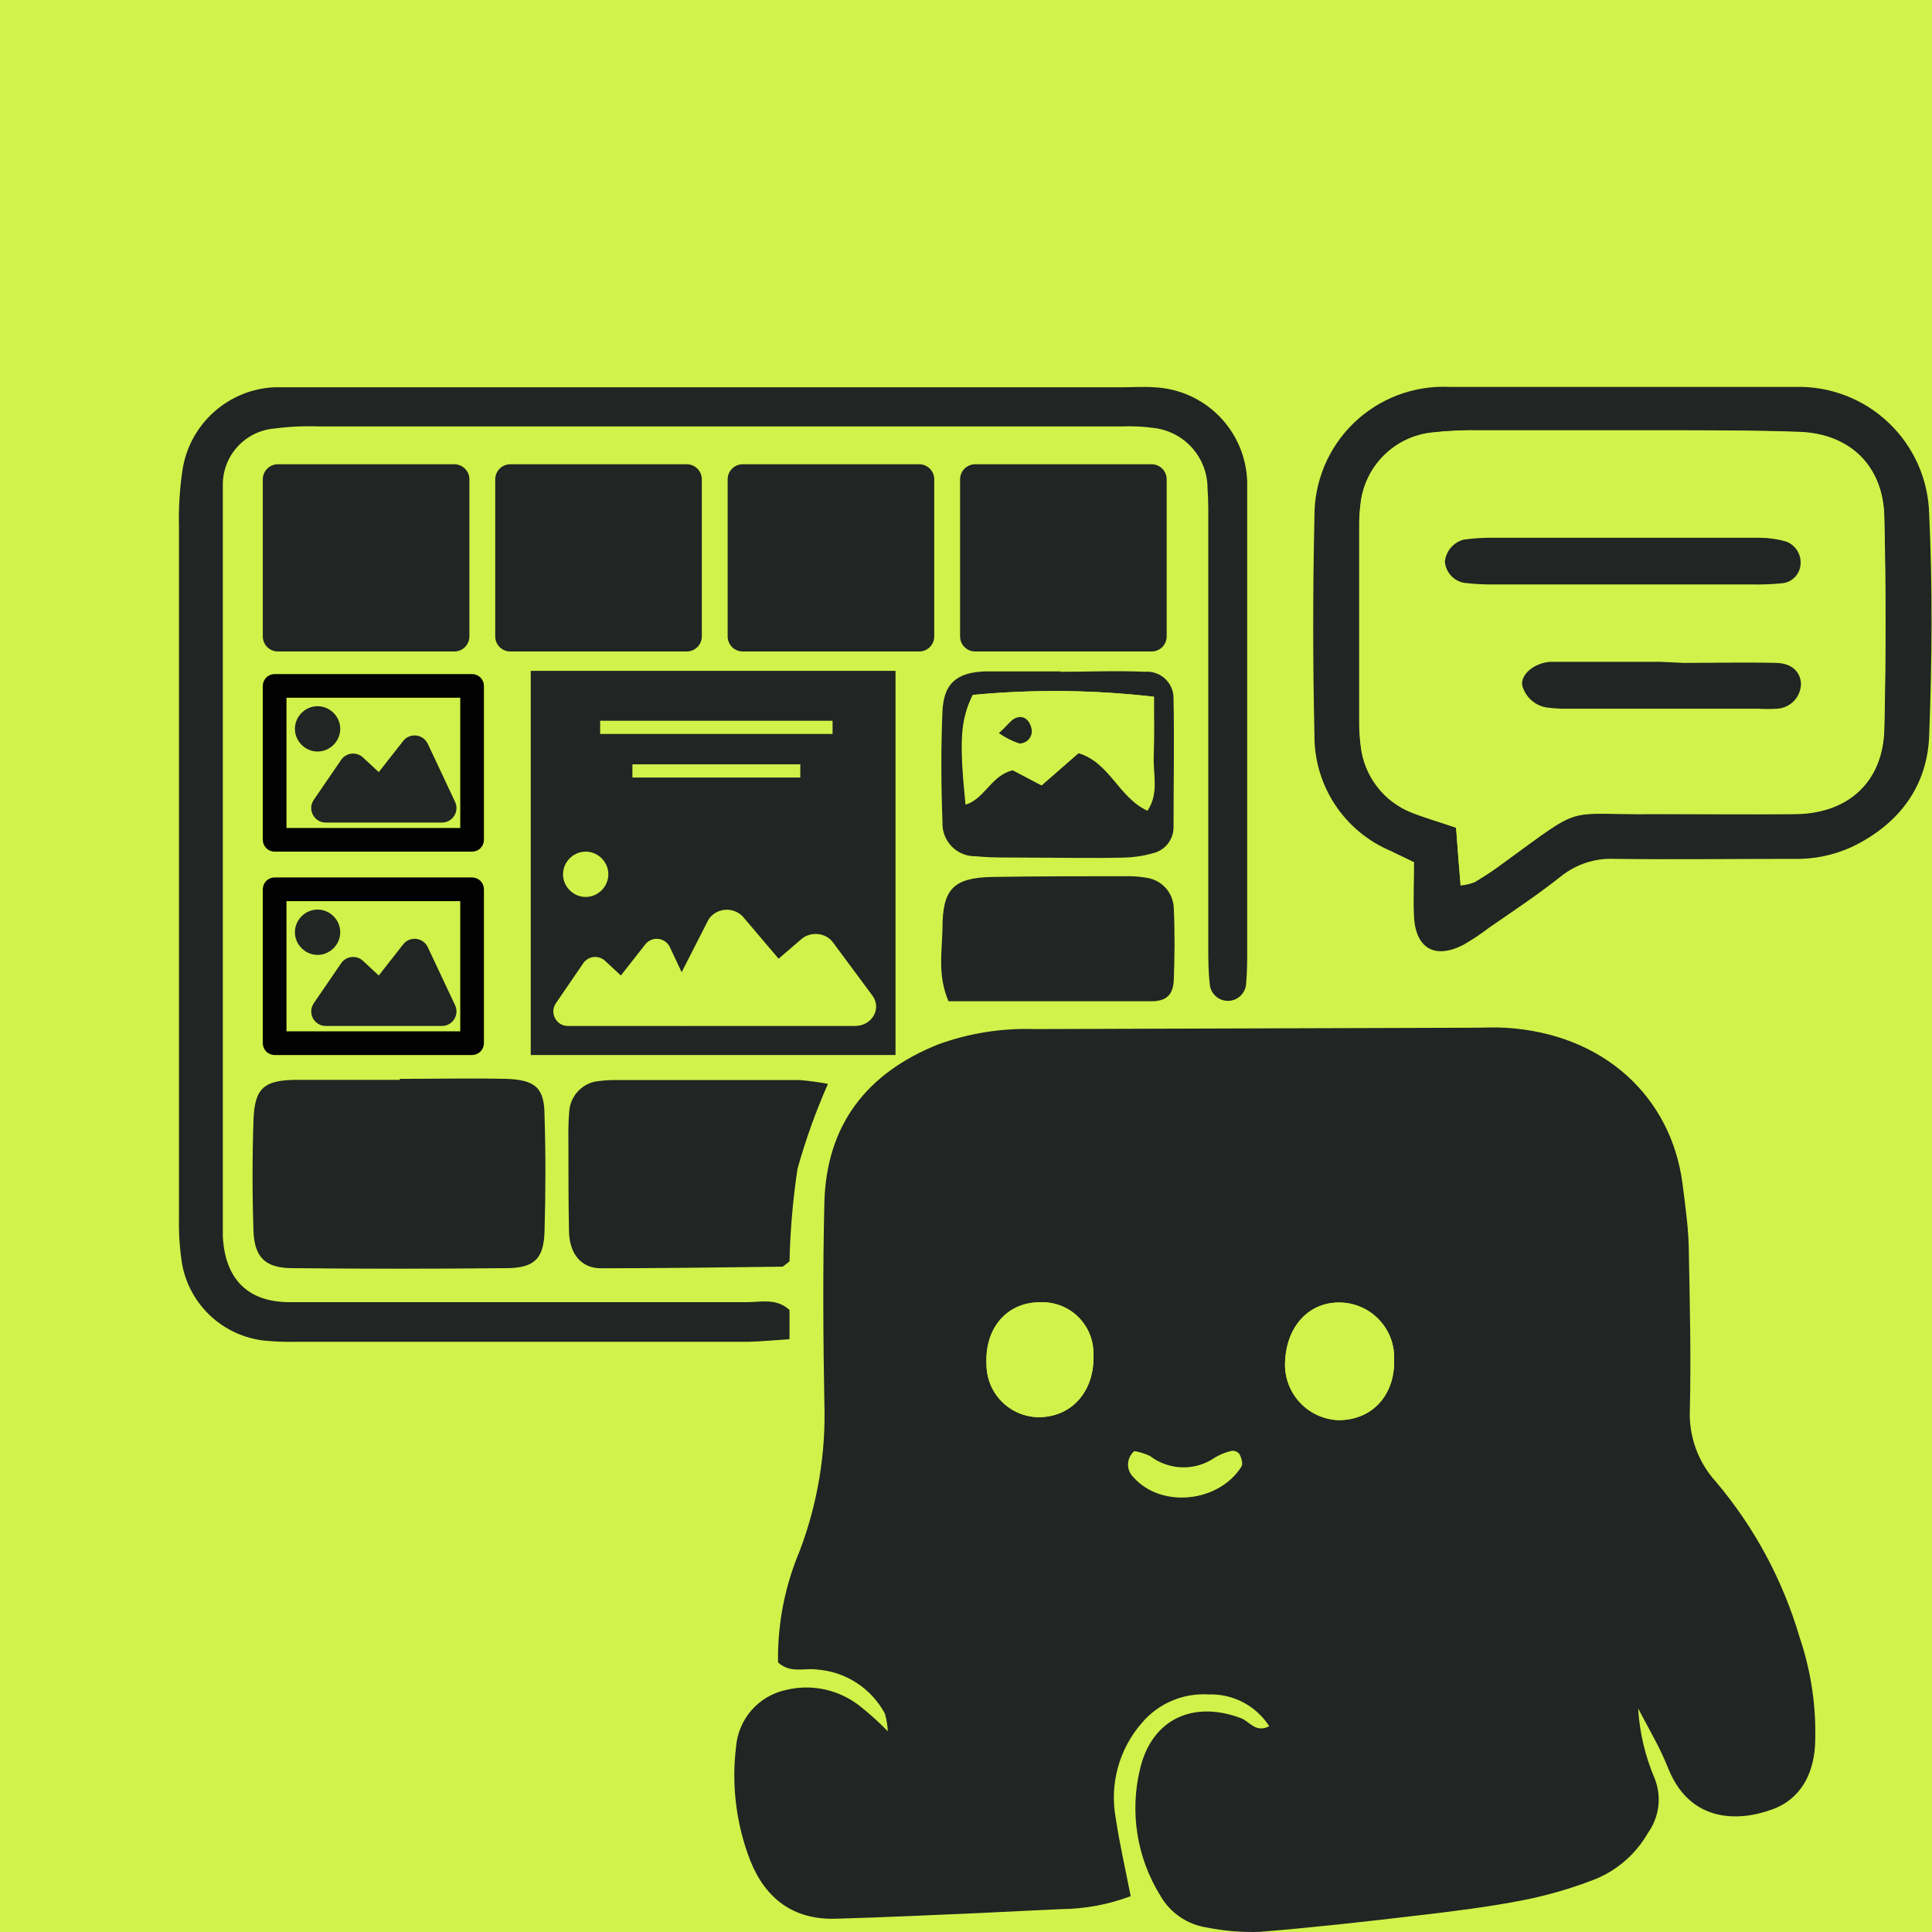
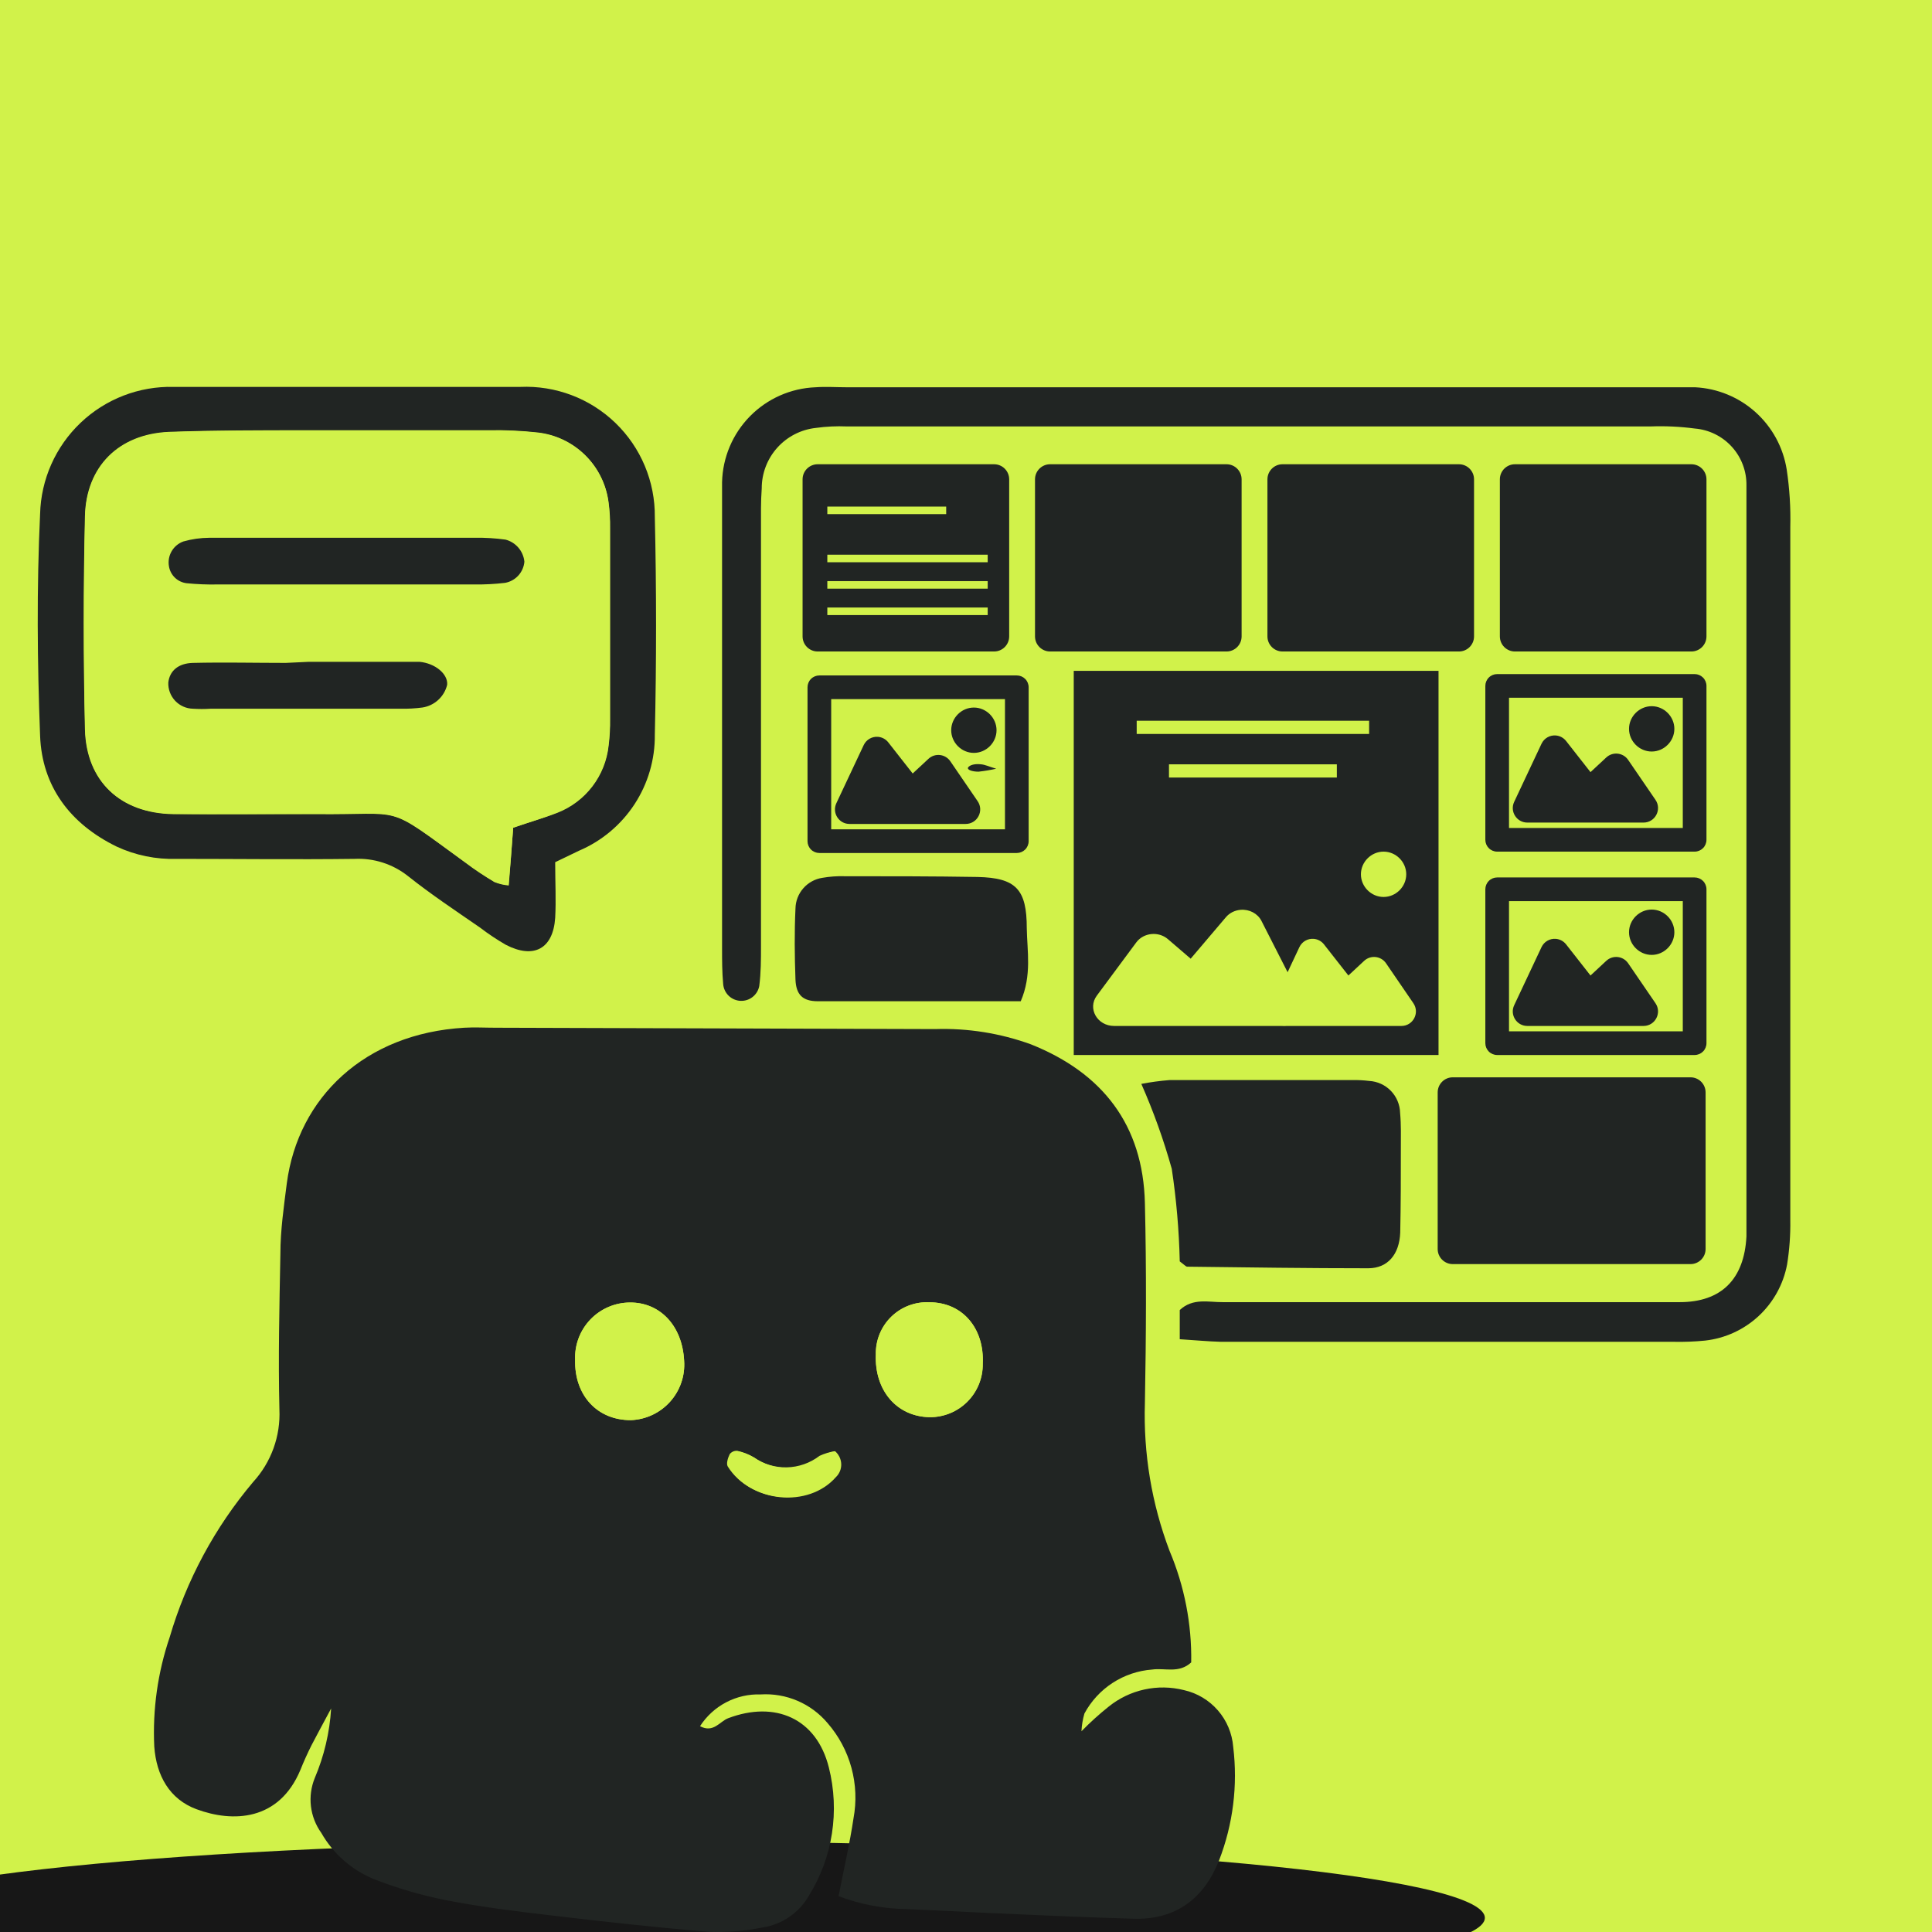
<svg xmlns="http://www.w3.org/2000/svg" width="1024" height="1024" viewBox="0 0 1024 1024" fill="none">
-   <rect width="1024" height="1024" fill="#D1F24A" />
-   <rect x="281.301" y="355.567" width="193.342" height="203.608" fill="#212523" />
-   <path d="M318.087 385.51H441.279" stroke="#D1F24A" stroke-width="7" />
-   <path d="M335.197 408.608H424.169" stroke="#D1F24A" stroke-width="7" />
-   <path d="M599.285 1005.01C596.347 989.931 593.344 976.941 591.386 963.819C589.717 954.894 590.089 945.706 592.474 936.944C594.86 928.183 599.196 920.074 605.16 913.227C609.477 908.111 614.931 904.077 621.086 901.447C627.242 898.817 633.927 897.664 640.608 898.081C646.961 897.871 653.259 899.313 658.889 902.265C664.518 905.217 669.286 909.579 672.726 914.924C665.545 918.71 662.215 912.313 657.776 910.681C632.97 901.28 610.97 910.681 604.442 936.793C601.552 948.25 600.999 960.172 602.816 971.847C604.633 983.523 608.782 994.713 615.017 1004.75C617.565 1009.22 621.09 1013.06 625.329 1015.97C629.568 1018.89 634.412 1020.81 639.498 1021.59C648.713 1023.44 658.109 1024.23 667.504 1023.94C695.64 1021.66 723.71 1018.52 751.716 1015.2C770.386 1013.04 789.122 1010.69 807.531 1007.1C820.542 1004.51 833.299 1000.77 845.655 995.937C857.393 991.102 867.18 982.486 873.465 971.457C876.453 967.303 878.338 962.459 878.944 957.378C879.549 952.297 878.854 947.146 876.925 942.407C871.944 930.699 869.007 918.224 868.243 905.523C873.4 915.185 876.141 920.146 878.687 925.107C880.776 929.285 882.735 933.594 884.563 938.164C895.922 965.255 920.402 966.039 939.595 958.923C953.891 953.636 960.876 941.101 961.986 925.695C962.915 906.053 960.147 886.411 953.826 867.79C944.959 837.571 929.884 809.534 909.565 785.471C904.832 780.292 901.168 774.229 898.782 767.631C896.396 761.033 895.335 754.029 895.66 747.021C896.313 719.603 895.66 692.054 895.138 664.636C895.138 652.102 893.31 639.634 891.743 627.23C885.738 581.534 850.225 547.783 797.674 544.715C792.19 544.389 786.706 544.715 781.158 544.715L548.104 545.433C530.814 544.879 513.577 547.627 497.316 553.529C459.257 568.739 437.91 596.352 436.931 637.675C436.082 672.992 436.278 708.375 436.931 743.627C437.777 770.344 433.34 796.965 423.875 821.964C415.964 840.662 412.051 860.808 412.385 881.108C418.913 887.114 426.355 883.915 433.079 884.894C440.54 885.449 447.741 887.876 454.016 891.949C460.292 896.022 465.439 901.611 468.984 908.2C469.875 911.261 470.401 914.416 470.55 917.6C466.018 912.952 461.2 908.591 456.124 904.544C450.609 900.092 444.134 896.985 437.212 895.467C430.289 893.949 423.108 894.062 416.237 895.796C409.24 897.364 402.929 901.132 398.23 906.548C393.531 911.964 390.69 918.743 390.124 925.891C387.631 946.266 390.21 966.941 397.632 986.08C405.661 1006.32 420.545 1017.61 442.871 1016.96C468.984 1016.24 494.574 1015 520.425 1013.89C534.526 1013.24 548.627 1012.45 562.727 1011.87C575.22 1011.74 587.594 1009.42 599.285 1005.01ZM681.147 721.235C682.126 702.304 694.203 690.227 709.871 690.357C713.787 690.372 717.66 691.174 721.26 692.718C724.859 694.261 728.111 696.513 730.822 699.34C733.532 702.166 735.646 705.509 737.038 709.17C738.429 712.831 739.07 716.734 738.921 720.648C739.378 739.644 727.105 752.896 709.283 752.7C705.351 752.535 701.493 751.584 697.935 749.902C694.378 748.221 691.193 745.843 688.57 742.91C685.947 739.976 683.939 736.547 682.664 732.824C681.389 729.101 680.873 725.161 681.147 721.235ZM551.173 751.133C547.449 751.177 543.753 750.476 540.304 749.071C536.855 747.666 533.721 745.585 531.088 742.952C528.454 740.318 526.373 737.185 524.968 733.736C523.563 730.287 522.862 726.591 522.906 722.867C521.992 703.805 533.678 690.227 551.238 690.227C554.949 690.056 558.655 690.65 562.126 691.972C565.598 693.294 568.76 695.315 571.417 697.911C574.074 700.507 576.169 703.621 577.572 707.061C578.974 710.501 579.654 714.192 579.57 717.906C580.288 736.902 568.603 750.742 551.173 751.133ZM600.982 769.151C603.728 769.701 606.385 770.624 608.881 771.893C613.878 775.721 619.965 777.855 626.259 777.984C632.552 778.113 638.722 776.231 643.872 772.611C646.544 771.025 649.453 769.879 652.489 769.216C653.246 769.161 654.005 769.294 654.7 769.601C655.394 769.909 656.002 770.382 656.471 770.979C657.385 772.872 658.364 775.81 657.515 777.507C645.634 796.569 615.213 799.441 600.721 782.925C599.779 782.025 599.038 780.936 598.548 779.728C598.059 778.521 597.831 777.223 597.881 775.921C597.93 774.619 598.255 773.342 598.835 772.175C599.415 771.008 600.235 769.977 601.243 769.151H600.982Z" fill="#212523" />
-   <path d="M418.455 709.816V694.344C411.47 687.816 403.245 690.231 395.672 690.166C336.919 690.166 278.166 690.166 219.414 690.166C197.414 690.166 175.479 690.166 153.48 690.166C131.48 690.166 119.272 678.089 118.097 655.306C118.097 649.888 118.097 644.339 118.097 638.855C118.097 517.955 118.097 397.076 118.097 276.219C118.097 269.691 118.097 263.62 118.097 257.353C117.972 249.785 120.728 242.452 125.806 236.84C130.885 231.228 137.907 227.757 145.45 227.129C153.217 226.103 161.057 225.732 168.886 226.019H514.875C541.51 226.019 568.21 226.019 594.91 226.019C600.384 225.788 605.868 226.05 611.295 226.802C619.195 227.656 626.5 231.403 631.803 237.321C637.106 243.239 640.033 250.909 640.019 258.855C640.541 265.905 640.41 273.021 640.41 280.071C640.41 353.839 640.41 427.628 640.41 501.439C640.41 508.489 640.411 515.539 641.324 522.59C641.753 524.89 643.002 526.958 644.84 528.407C646.678 529.856 648.979 530.589 651.317 530.469C653.654 530.35 655.868 529.386 657.548 527.757C659.228 526.127 660.26 523.944 660.452 521.611C661.039 515.083 661.039 509.077 661.039 502.81V269.691C661.039 264.991 661.039 260.226 661.039 255.526C660.717 242.419 655.415 229.926 646.211 220.589C637.007 211.251 624.592 205.769 611.491 205.259C606.007 204.867 600.524 205.259 595.04 205.259H161.77C156.287 205.259 150.803 205.259 145.319 205.259C133.438 205.85 122.123 210.515 113.278 218.469C104.432 226.423 98.596 237.181 96.75 248.932C95.237 258.998 94.603 269.177 94.857 279.353C94.857 377.493 94.857 475.631 94.857 573.771C94.857 598.055 94.857 622.404 94.857 646.754C94.736 654.601 95.303 662.443 96.555 670.191C98.525 680.673 103.805 690.248 111.619 697.51C119.432 704.771 129.368 709.335 139.967 710.534C145.432 711.078 150.926 711.296 156.417 711.186C236.452 711.186 316.508 711.186 396.586 711.186C403.767 710.991 409.969 710.338 418.455 709.816Z" fill="#212523" />
-   <path d="M749.494 456.982C749.494 467.754 748.972 477.154 749.494 486.489C750.604 502.875 760.788 508.423 775.606 500.786C780.372 498.044 784.951 494.991 789.315 491.646C802.371 482.637 815.427 473.955 827.57 464.294C835.586 457.954 845.627 454.73 855.836 455.22C887.237 455.611 918.637 455.22 950.037 455.22C961.042 455.576 971.977 453.34 981.959 448.692C1006.57 436.68 1021.52 416.769 1022.5 389.939C1024 350.77 1024.33 311.602 1022.5 272.433C1022.04 254.107 1014.32 236.716 1001.03 224.082C987.751 211.448 969.995 204.607 951.669 205.063C890.435 205.063 829.202 205.063 767.968 205.063C758.699 204.664 749.445 206.156 740.771 209.449C732.097 212.741 724.184 217.766 717.514 224.216C710.844 230.665 705.558 238.405 701.976 246.964C698.395 255.523 696.593 264.722 696.681 274C695.811 312.428 695.811 350.901 696.681 389.417C696.543 402.496 700.291 415.322 707.45 426.27C714.609 437.217 724.857 445.793 736.895 450.911L749.494 456.982ZM771.755 438.703C763.007 435.7 755.565 433.612 748.449 430.609C741.098 427.735 734.678 422.897 729.889 416.622C725.099 410.348 722.126 402.88 721.292 395.031C720.704 390.376 720.443 385.686 720.509 380.995C720.509 347.223 720.509 313.517 720.509 279.875C720.432 275.16 720.716 270.446 721.358 265.774C722.635 256.387 727.007 247.694 733.783 241.072C740.558 234.45 749.349 230.278 758.764 229.217C767.433 228.255 776.156 227.862 784.876 228.042C816.994 228.042 849.134 228.042 881.296 228.042C905.581 228.042 929.865 228.042 954.15 228.89C980.784 230 998.149 247.169 998.737 273.673C999.607 311.275 999.607 348.877 998.737 386.479C998.084 414.158 980.001 430.87 952.061 431.327C926.927 431.784 901.86 431.327 876.792 431.327C828.157 431.914 840.822 425.321 797.345 456.917C792.253 460.638 787.096 464.163 781.743 467.362C779.34 468.313 776.81 468.907 774.235 469.125C773.321 459.528 772.603 450.389 771.755 438.703Z" fill="#212523" />
-   <path d="M212.103 572.337C194.085 572.337 176.067 572.337 157.984 572.337C139.902 572.337 134.94 576.515 134.353 593.814C133.7 613.399 133.7 632.983 134.353 652.567C134.94 666.798 140.881 672.151 155.243 672.151C192.888 672.543 230.533 672.543 268.179 672.151C283.259 672.151 288.22 667.125 288.612 652.567C289.199 632.199 289.265 611.767 288.612 591.399C288.612 576.58 283.781 572.337 268.244 571.815C249.443 571.423 230.577 571.815 211.776 571.815L212.103 572.337Z" fill="#212523" />
-   <path d="M418.455 668.555C418.833 652.118 420.25 635.721 422.699 619.463C426.998 604.107 432.386 589.075 438.823 574.485C433.881 573.536 428.89 572.86 423.874 572.461C391.755 572.461 359.615 572.461 327.453 572.461C324.313 572.385 321.171 572.538 318.053 572.918C313.697 573.163 309.593 575.037 306.557 578.17C303.521 581.303 301.775 585.464 301.667 589.826C301.08 596.354 301.276 602.36 301.276 608.626C301.276 623.511 301.276 638.46 301.602 653.344C302.059 664.768 308.13 672.145 318.445 672.21C350.498 672.21 382.616 671.753 414.669 671.361C415.191 671.231 415.779 670.644 418.455 668.555Z" fill="#212523" />
-   <path d="M502.735 530.681C539.815 530.681 575.001 530.681 610.253 530.681C618.413 530.681 621.808 527.155 622.134 519.191C622.591 506.657 622.722 494.123 622.134 481.589C622.072 477.626 620.609 473.813 618.004 470.826C615.399 467.838 611.821 465.87 607.903 465.269C604.046 464.593 600.131 464.308 596.217 464.42C572.716 464.42 549.15 464.42 525.649 464.811C505.216 465.268 499.536 471.34 499.536 492.034C499.34 504.176 496.794 516.841 502.735 530.681Z" fill="#212523" />
-   <path d="M562.071 355.858C549.015 355.858 535.437 355.858 522.185 355.858C506.909 356.381 500.185 362.386 499.532 376.944C498.683 396.528 498.814 416.112 499.532 435.697C499.413 438.084 499.791 440.469 500.64 442.703C501.49 444.937 502.793 446.97 504.467 448.675C506.141 450.38 508.151 451.719 510.369 452.609C512.587 453.499 514.965 453.92 517.354 453.845C526.624 454.759 536.089 454.433 545.425 454.563C561.875 454.563 578.065 454.955 594.712 454.563C600.164 454.527 605.588 453.758 610.836 452.278C613.959 451.614 616.764 449.908 618.792 447.441C620.82 444.975 621.951 441.892 621.999 438.699C621.999 415.982 622.456 393.003 621.999 370.612C622.08 368.622 621.737 366.638 620.993 364.791C620.248 362.944 619.119 361.276 617.68 359.899C616.241 358.522 614.526 357.467 612.648 356.804C610.77 356.141 608.773 355.886 606.788 356.054C591.97 355.401 577.086 356.054 562.202 356.054L562.071 355.858ZM611.489 369.306C611.489 380.469 611.881 390.588 611.489 400.641C611.097 410.694 614.427 420.225 608.225 429.625C592.949 422.444 588.64 404.166 571.733 399.14L552.148 416.243L536.873 408.214C525.449 410.825 522.25 423.032 511.935 426.427C508.541 392.415 509.259 381.905 515.722 368.326C547.655 365.278 579.82 365.607 611.685 369.306H611.489Z" fill="#212523" />
-   <path d="M681.147 721.242C680.873 725.168 681.389 729.108 682.664 732.831C683.939 736.554 685.948 739.983 688.571 742.917C691.194 745.85 694.378 748.228 697.936 749.909C701.493 751.591 705.352 752.542 709.283 752.707C727.105 752.707 739.378 739.652 738.921 720.655C739.07 716.741 738.43 712.838 737.038 709.177C735.647 705.516 733.533 702.173 730.822 699.347C728.111 696.52 724.859 694.268 721.26 692.725C717.66 691.182 713.787 690.379 709.871 690.364C694.204 690.234 682.127 702.311 681.147 721.242Z" fill="#D1F24A" />
-   <path d="M551.172 751.137C568.471 750.746 580.287 736.906 579.503 717.91C579.588 714.196 578.908 710.505 577.505 707.065C576.103 703.625 574.008 700.511 571.351 697.915C568.694 695.319 565.531 693.298 562.06 691.976C558.588 690.654 554.882 690.06 551.172 690.231C533.611 690.231 521.926 704.07 522.839 722.871C522.796 726.601 523.499 730.301 524.908 733.755C526.317 737.209 528.403 740.345 531.044 742.98C533.684 745.614 536.826 747.693 540.283 749.094C543.739 750.495 547.442 751.19 551.172 751.137Z" fill="#D1F24A" />
-   <path d="M601.239 769.154C600.308 770.015 599.564 771.06 599.056 772.223C598.548 773.386 598.285 774.641 598.285 775.91C598.285 777.179 598.548 778.435 599.056 779.598C599.564 780.76 600.308 781.805 601.239 782.667C615.731 799.183 646.153 796.31 658.034 777.248C658.882 775.812 658.033 772.875 656.989 770.72C656.52 770.123 655.912 769.65 655.218 769.342C654.523 769.035 653.764 768.903 653.007 768.958C649.971 769.621 647.062 770.766 644.39 772.352C639.24 775.972 633.07 777.855 626.777 777.726C620.484 777.597 614.396 775.462 609.399 771.634C606.808 770.432 604.061 769.597 601.239 769.154Z" fill="#D1F24A" />
-   <path d="M771.754 438.7C772.602 450.385 773.32 459.525 774.104 469.317C776.679 469.1 779.208 468.506 781.611 467.555C786.964 464.356 792.121 461.027 797.213 457.11C840.69 425.514 828.026 432.107 876.66 431.519C901.728 431.519 926.796 431.519 951.929 431.519C979.869 431.062 997.626 414.35 998.605 386.671C999.475 349.069 999.475 311.467 998.605 273.866C998.017 247.362 980.653 230.193 954.018 229.083C929.733 228.038 905.449 228.3 881.165 228.234C849.046 228.234 816.906 228.234 784.744 228.234C776.024 228.055 767.301 228.448 758.632 229.41C749.218 230.471 740.427 234.643 733.651 241.265C726.876 247.887 722.503 256.579 721.226 265.967C720.584 270.639 720.3 275.353 720.378 280.068C720.378 313.753 720.378 347.459 720.378 381.188C720.311 385.879 720.573 390.569 721.161 395.224C721.994 403.072 724.968 410.541 729.757 416.815C734.546 423.089 740.967 427.927 748.318 430.801C755.564 433.608 763.006 435.632 771.754 438.7ZM862.755 309.77H792.383C786.93 309.846 781.478 309.563 776.062 308.921C773.355 308.442 770.882 307.081 769.028 305.05C767.175 303.019 766.045 300.433 765.813 297.693C766.084 294.958 767.187 292.372 768.973 290.283C770.759 288.194 773.142 286.701 775.801 286.008C781.207 285.257 786.664 284.93 792.121 285.029C823.369 285.029 854.639 285.029 885.93 285.029C901.532 285.029 917.2 285.029 932.802 285.029C937.461 285.053 942.095 285.711 946.576 286.987C949.175 287.927 951.363 289.747 952.758 292.133C954.154 294.518 954.669 297.317 954.214 300.043C953.858 302.377 952.745 304.529 951.047 306.168C949.348 307.808 947.158 308.844 944.814 309.117C939.37 309.661 933.898 309.879 928.428 309.77C906.494 309.835 884.624 309.77 862.755 309.77ZM879.924 350.636H891.609C907.995 350.636 924.25 350.636 940.766 350.636C948.926 350.636 953.431 354.879 953.822 361.016C953.892 362.789 953.608 364.559 952.987 366.222C952.366 367.885 951.421 369.408 950.206 370.703C948.991 371.997 947.531 373.036 945.91 373.76C944.289 374.484 942.541 374.879 940.766 374.92C937.657 375.116 934.54 375.116 931.431 374.92H830.767C826.861 374.998 822.955 374.78 819.082 374.268C815.964 373.778 813.06 372.375 810.736 370.238C808.413 368.1 806.774 365.324 806.026 362.256C805.504 356.642 812.554 350.832 820.714 350.049C824.566 350.049 828.483 350.049 832.399 350.049L879.924 350.636Z" fill="#D1F24A" />
-   <path d="M611.685 369.305C579.756 365.592 547.524 365.264 515.527 368.326C508.998 381.904 508.346 392.414 511.74 426.426C522.055 423.031 525.253 410.824 536.677 408.213L551.953 416.242L571.538 399.139C588.184 404.165 592.754 422.444 608.03 429.625C614.231 420.42 610.771 410.041 611.294 400.64C611.816 391.24 611.685 380.468 611.685 369.305ZM529.692 388.889C533.936 384.972 536.22 381.512 539.028 380.664C543.271 379.358 546.078 382.557 546.927 386.801C547.079 387.741 547.024 388.703 546.765 389.62C546.506 390.537 546.049 391.386 545.427 392.108C544.805 392.83 544.032 393.406 543.164 393.797C542.295 394.189 541.351 394.386 540.399 394.373C536.48 392.98 532.786 391.022 529.431 388.563L529.692 388.889Z" fill="#D1F24A" />
-   <path d="M440.779 460.375C435.361 460.375 431.77 465.271 432.162 471.929C432.162 477.544 436.014 481.394 440.583 481.068C441.934 480.9 443.238 480.464 444.419 479.786C445.599 479.108 446.633 478.202 447.459 477.12C448.286 476.039 448.889 474.803 449.232 473.486C449.576 472.168 449.654 470.796 449.461 469.449C449.48 467.104 448.583 464.844 446.962 463.149C445.341 461.455 443.123 460.459 440.779 460.375Z" fill="#212523" />
-   <path d="M862.758 309.773C884.627 309.773 906.496 309.773 928.43 309.773C933.9 309.882 939.372 309.664 944.816 309.121C947.161 308.847 949.351 307.811 951.049 306.172C952.748 304.532 953.86 302.38 954.216 300.047C954.671 297.321 954.156 294.521 952.76 292.136C951.365 289.751 949.178 287.93 946.579 286.99C942.098 285.715 937.463 285.056 932.804 285.033C917.202 285.033 901.534 285.033 885.932 285.033C854.685 285.033 823.415 285.033 792.124 285.033C786.666 284.934 781.21 285.26 775.803 286.011C773.144 286.705 770.761 288.197 768.975 290.286C767.189 292.376 766.087 294.962 765.816 297.697C766.047 300.436 767.177 303.023 769.031 305.053C770.884 307.084 773.357 308.445 776.065 308.925C781.48 309.566 786.932 309.85 792.385 309.773H862.758Z" fill="#212523" />
-   <path d="M879.928 350.768H833.122C829.205 350.768 825.288 350.768 821.436 350.768C813.015 351.551 806.226 357.296 806.748 362.975C807.496 366.043 809.135 368.82 811.458 370.958C813.781 373.095 816.685 374.497 819.804 374.987C823.677 375.499 827.584 375.718 831.49 375.64H932.153C935.262 375.836 938.379 375.836 941.488 375.64C943.263 375.598 945.011 375.203 946.632 374.479C948.253 373.755 949.713 372.716 950.928 371.422C952.143 370.127 953.089 368.604 953.71 366.941C954.33 365.278 954.614 363.509 954.544 361.735C953.826 355.599 949.322 351.551 941.488 351.355C925.103 350.963 908.848 351.355 892.332 351.355L879.928 350.768Z" fill="#212523" />
-   <path d="M529.431 388.568C532.764 390.902 536.413 392.748 540.267 394.052C541.22 394.064 542.164 393.868 543.033 393.476C543.902 393.085 544.674 392.509 545.296 391.787C545.918 391.065 546.375 390.216 546.634 389.299C546.893 388.382 546.948 387.42 546.796 386.479C545.947 382.236 543.14 379.037 538.897 380.343C535.959 381.192 533.935 384.652 529.431 388.568Z" fill="#212523" />
-   <path d="M145.562 357.278C143.898 357.279 142.303 357.94 141.126 359.116C139.95 360.293 139.289 361.888 139.289 363.552V445.109C139.289 446.773 139.95 448.369 141.126 449.545C142.303 450.722 143.898 451.383 145.562 451.383H250.218C251.882 451.383 253.477 450.722 254.654 449.545C255.83 448.369 256.491 446.773 256.492 445.109V363.552C256.491 361.888 255.83 360.293 254.654 359.116C253.477 357.94 251.882 357.279 250.218 357.278H145.562ZM151.836 369.826H243.944V438.836H151.836V369.826Z" fill="#020202" />
-   <path d="M219.053 389.819C216.943 390.012 215.005 391.067 213.696 392.735L200.751 409.244L192.393 401.472C188.947 398.267 183.459 398.878 180.801 402.762L166.312 423.935C162.816 429.045 166.474 435.983 172.663 435.984H234.242C239.884 435.983 243.608 430.113 241.207 425.006L226.718 394.208C225.339 391.279 222.276 389.525 219.053 389.819Z" fill="#212523" />
-   <path d="M168.32 374.297C161.762 374.297 156.307 379.752 156.307 386.311C156.307 392.87 161.762 398.324 168.32 398.324C174.879 398.324 180.334 392.87 180.334 386.311C180.334 379.752 174.879 374.297 168.32 374.297Z" fill="#212523" />
-   <path d="M145.562 465.071C143.898 465.071 142.303 465.732 141.126 466.909C139.95 468.085 139.289 469.681 139.289 471.345V552.902C139.289 554.566 139.95 556.161 141.126 557.338C142.303 558.514 143.898 559.176 145.562 559.176H250.218C251.882 559.176 253.477 558.514 254.654 557.338C255.83 556.161 256.491 554.566 256.492 552.902V471.345C256.491 469.681 255.83 468.085 254.654 466.909C253.477 465.732 251.882 465.071 250.218 465.071H145.562ZM151.836 477.618H243.944V546.628H151.836V477.618Z" fill="#020202" />
-   <path d="M219.053 497.612C216.943 497.805 215.005 498.859 213.696 500.527L200.751 517.037L192.393 509.264C188.947 506.06 183.459 506.671 180.801 510.554L166.312 531.728C162.816 536.838 166.474 543.776 172.663 543.777H234.242C239.884 543.776 243.608 537.905 241.207 532.799L226.718 502C225.339 499.071 222.276 497.318 219.053 497.612Z" fill="#212523" />
-   <path d="M168.32 482.09C161.762 482.09 156.307 487.544 156.307 494.103C156.307 500.662 161.762 506.117 168.32 506.117C174.879 506.117 180.334 500.662 180.334 494.103C180.334 487.544 174.879 482.09 168.32 482.09Z" fill="#212523" />
-   <path d="M310.424 451.383C303.866 451.383 298.411 456.838 298.411 463.396C298.411 469.955 303.866 475.41 310.424 475.41C316.983 475.41 322.438 469.955 322.438 463.396C322.438 456.838 316.983 451.383 310.424 451.383Z" fill="#D1F24A" />
-   <path d="M347.378 497.612C345.267 497.805 343.329 498.859 342.021 500.527L329.076 517.037L320.718 509.264C317.271 506.06 311.783 506.671 309.125 510.554L294.636 531.728C291.141 536.838 294.798 543.776 300.988 543.777H362.566C368.208 543.776 371.932 537.905 369.531 532.799L355.042 502C353.664 499.071 350.601 497.318 347.378 497.612Z" fill="#D1F24A" />
-   <path d="M386.233 482.224C389.282 482.481 392.081 483.887 393.971 486.111L412.67 508.124L424.742 497.76C429.72 493.488 437.648 494.302 441.487 499.48L462.416 527.712C467.465 534.525 462.182 543.775 453.241 543.777H364.294C356.145 543.776 350.765 535.948 354.234 529.14L375.162 488.075C377.154 484.17 381.578 481.831 386.233 482.224Z" fill="#D1F24A" />
-   <rect x="139.289" y="246.064" width="109.504" height="99.238" rx="8" fill="#212523" />
-   <rect x="262.48" y="246.064" width="109.504" height="99.238" rx="8" fill="#212523" />
-   <rect x="385.671" y="246.064" width="109.504" height="99.238" rx="8" fill="#212523" />
-   <rect x="508.863" y="246.064" width="109.504" height="99.238" rx="8" fill="#212523" />
+   <g clip-path="url(#clip0_148_63)">
+     <rect width="1024" height="1024" fill="#D1F24A" />
+     <ellipse cx="355.5" cy="1016.5" rx="431.5" ry="40.5" fill="#171717" />
+     <rect width="193.342" height="203.608" transform="matrix(-1 0 0 1 762.449 355.567)" fill="#212523" />
+     <path d="M725.663 385.51H602.472" stroke="#D1F24A" stroke-width="7" />
+     <path d="M708.553 408.608H619.582" stroke="#D1F24A" stroke-width="7" />
+     <path d="M444.465 1005.01C447.403 989.931 450.406 976.941 452.364 963.819C454.033 954.894 453.661 945.706 451.276 936.944C448.89 928.183 444.554 920.074 438.59 913.227C434.273 908.111 428.819 904.077 422.664 901.447C416.508 898.817 409.823 897.664 403.142 898.081C396.789 897.871 390.491 899.313 384.861 902.265C379.232 905.217 374.464 909.579 371.024 914.924C378.205 918.71 381.535 912.313 385.974 910.681C410.78 901.28 432.78 910.681 439.308 936.793C442.198 948.25 442.751 960.172 440.934 971.847C439.117 983.523 434.968 994.713 428.733 1004.75C426.185 1009.22 422.66 1013.06 418.421 1015.97C414.182 1018.89 409.338 1020.81 404.252 1021.59C395.037 1023.44 385.641 1024.23 376.246 1023.94C348.11 1021.66 320.04 1018.52 292.034 1015.2C273.364 1013.04 254.628 1010.69 236.219 1007.1C223.208 1004.51 210.451 1000.77 198.095 995.937C186.357 991.102 176.57 982.486 170.285 971.457C167.297 967.303 165.412 962.459 164.806 957.378C164.201 952.297 164.896 947.146 166.825 942.407C171.806 930.699 174.743 918.224 175.507 905.523C170.35 915.185 167.609 920.146 165.063 925.107C162.974 929.285 161.015 933.594 159.187 938.164C147.828 965.255 123.348 966.039 104.155 958.923C89.859 953.636 82.874 941.101 81.764 925.695C80.835 906.053 83.603 886.411 89.924 867.79C98.791 837.571 113.866 809.534 134.185 785.471C138.918 780.292 142.582 774.229 144.968 767.631C147.354 761.033 148.415 754.029 148.09 747.021C147.437 719.603 148.09 692.054 148.612 664.636C148.612 652.102 150.44 639.634 152.007 627.23C158.012 581.534 193.525 547.783 246.076 544.715C251.56 544.389 257.044 544.715 262.592 544.715L495.646 545.433C512.936 544.879 530.173 547.627 546.434 553.529C584.493 568.739 605.84 596.352 606.819 637.675C607.668 672.992 607.472 708.375 606.819 743.627C605.973 770.344 610.41 796.965 619.875 821.964C627.786 840.662 631.699 860.808 631.365 881.108C624.837 887.114 617.395 883.915 610.671 884.894C603.21 885.449 596.009 887.876 589.734 891.949C583.458 896.022 578.311 901.611 574.766 908.2C573.875 911.261 573.349 914.416 573.2 917.6C577.732 912.952 582.55 908.591 587.626 904.544C593.141 900.092 599.616 896.985 606.538 895.467C613.461 893.949 620.642 894.062 627.513 895.796C634.51 897.364 640.821 901.132 645.52 906.548C650.219 911.964 653.06 918.743 653.626 925.891C656.119 946.266 653.54 966.941 646.118 986.08C638.089 1006.32 623.205 1017.61 600.879 1016.96C574.766 1016.24 549.176 1015 523.325 1013.89C509.224 1013.24 495.123 1012.45 481.023 1011.87C468.53 1011.74 456.156 1009.42 444.465 1005.01ZM362.603 721.235C361.624 702.304 349.547 690.227 333.879 690.357C329.963 690.372 326.09 691.174 322.49 692.718C318.891 694.261 315.639 696.513 312.928 699.34C310.218 702.166 308.104 705.509 306.712 709.17C305.321 712.831 304.68 716.734 304.829 720.648C304.372 739.644 316.645 752.896 334.467 752.7C338.399 752.535 342.257 751.584 345.815 749.902C349.372 748.221 352.557 745.843 355.18 742.91C357.803 739.976 359.811 736.547 361.086 732.824C362.361 729.101 362.877 725.161 362.603 721.235ZM492.577 751.133C496.301 751.177 499.997 750.476 503.446 749.071C506.895 747.666 510.029 745.585 512.662 742.952C515.296 740.318 517.377 737.185 518.782 733.736C520.187 730.287 520.888 726.591 520.844 722.867C521.758 703.805 510.072 690.227 492.512 690.227C488.801 690.056 485.095 690.65 481.624 691.972C478.152 693.294 474.99 695.315 472.333 697.911C469.676 700.507 467.581 703.621 466.178 707.061C464.776 710.501 464.096 714.192 464.18 717.906C463.462 736.902 475.147 750.742 492.577 751.133ZM442.768 769.151C440.022 769.701 437.365 770.624 434.869 771.893C429.872 775.721 423.785 777.855 417.491 777.984C411.198 778.113 405.028 776.231 399.878 772.611C397.206 771.025 394.297 769.879 391.261 769.216C390.504 769.161 389.745 769.294 389.05 769.601C388.356 769.909 387.748 770.382 387.279 770.979C386.365 772.872 385.386 775.81 386.235 777.507C398.116 796.569 428.537 799.441 443.029 782.925C443.971 782.025 444.712 780.936 445.202 779.728C445.691 778.521 445.919 777.223 445.869 775.921C445.82 774.619 445.495 773.342 444.915 772.175C444.335 771.008 443.515 769.977 442.507 769.151H442.768Z" fill="#212523" />
+     <path d="M625.295 709.816V694.344C632.28 687.816 640.506 690.231 648.078 690.166C706.831 690.166 765.584 690.166 824.337 690.166C846.337 690.166 868.271 690.166 890.271 690.166C912.271 690.166 924.478 678.089 925.653 655.306C925.653 649.888 925.653 644.339 925.653 638.855C925.653 517.955 925.653 397.076 925.653 276.219C925.653 269.691 925.653 263.62 925.653 257.353C925.779 249.785 923.023 242.452 917.944 236.84C912.865 231.228 905.843 227.757 898.3 227.129C890.533 226.103 882.694 225.732 874.864 226.019H528.875C502.241 226.019 475.541 226.019 448.841 226.019C443.366 225.788 437.883 226.05 432.455 226.802C424.555 227.656 417.25 231.403 411.947 237.321C406.644 243.239 403.718 250.909 403.732 258.855C403.209 265.905 403.34 273.021 403.34 280.071C403.34 353.839 403.34 427.628 403.34 501.439C403.34 508.489 403.34 515.539 402.426 522.59C401.997 524.89 400.748 526.958 398.911 528.407C397.073 529.856 394.771 530.589 392.434 530.469C390.097 530.35 387.882 529.386 386.202 527.757C384.522 526.127 383.49 523.944 383.299 521.611C382.711 515.083 382.711 509.077 382.711 502.81V269.691C382.711 264.991 382.711 260.226 382.711 255.526C383.033 242.419 388.335 229.926 397.539 220.589C406.744 211.251 419.158 205.769 432.259 205.259C437.743 204.867 443.227 205.259 448.71 205.259H881.98C887.464 205.259 892.947 205.259 898.431 205.259C910.312 205.85 921.627 210.515 930.473 218.469C939.318 226.423 945.155 237.181 947 248.932C948.514 258.998 949.147 269.177 948.893 279.353C948.893 377.493 948.893 475.631 948.893 573.771C948.893 598.055 948.893 622.404 948.893 646.754C949.015 654.601 948.447 662.443 947.196 670.191C945.225 680.673 939.945 690.248 932.132 697.51C924.318 704.771 914.383 709.335 903.784 710.534C898.318 711.078 892.825 711.296 887.333 711.186C807.299 711.186 727.242 711.186 647.164 711.186C639.983 710.991 633.782 710.338 625.295 709.816Z" fill="#212523" />
+     <path d="M294.257 456.982C294.257 467.754 294.779 477.154 294.257 486.489C293.147 502.875 282.963 508.423 268.144 500.786C263.379 498.044 258.799 494.991 254.435 491.646C241.379 482.637 228.323 473.955 216.181 464.294C208.164 457.954 198.123 454.73 187.914 455.22C156.514 455.611 125.114 455.22 93.714 455.22C82.708 455.576 71.773 453.34 61.791 448.692C37.18 436.68 22.231 416.769 21.252 389.939C19.75 350.77 19.424 311.602 21.252 272.433C21.713 254.107 29.434 236.716 42.717 224.082C55.999 211.448 73.756 204.607 92.082 205.063C153.315 205.063 214.549 205.063 275.782 205.063C285.052 204.664 294.306 206.156 302.98 209.449C311.654 212.741 319.567 217.766 326.236 224.216C332.906 230.665 338.193 238.405 341.774 246.964C345.356 255.523 347.157 264.722 347.069 274C347.939 312.428 347.939 350.901 347.069 389.417C347.207 402.496 343.459 415.322 336.3 426.27C329.141 437.217 318.893 445.793 306.856 450.911L294.257 456.982ZM271.996 438.703C280.744 435.7 288.186 433.612 295.301 430.609C302.653 427.735 309.073 422.897 313.862 416.622C318.651 410.348 321.625 402.88 322.458 395.031C323.046 390.376 323.308 385.686 323.241 380.995C323.241 347.223 323.241 313.517 323.241 279.875C323.319 275.16 323.035 270.446 322.393 265.774C321.116 256.387 316.743 247.694 309.968 241.072C303.192 234.45 294.401 230.278 284.987 229.217C276.318 228.255 267.595 227.862 258.874 228.042C226.756 228.042 194.616 228.042 162.454 228.042C138.17 228.042 113.885 228.042 89.601 228.89C62.966 230 45.601 247.169 45.014 273.673C44.143 311.275 44.143 348.877 45.014 386.479C45.667 414.158 63.75 430.87 91.69 431.327C116.823 431.784 141.891 431.327 166.959 431.327C215.593 431.914 202.929 425.321 246.406 456.917C251.498 460.638 256.655 464.163 262.008 467.362C264.411 468.313 266.94 468.907 269.515 469.125C270.429 459.528 271.147 450.389 271.996 438.703Z" fill="#212523" />
+     <path d="M625.295 668.555C624.918 652.118 623.5 635.721 621.052 619.463C616.752 604.107 611.364 589.075 604.928 574.485C609.87 573.536 614.86 572.86 619.877 572.461C651.995 572.461 684.135 572.461 716.297 572.461C719.437 572.385 722.579 572.538 725.698 572.918C730.053 573.163 734.157 575.037 737.193 578.17C740.229 581.303 741.975 585.464 742.083 589.826C742.671 596.354 742.475 602.36 742.475 608.626C742.475 623.511 742.475 638.46 742.148 653.344C741.691 664.768 735.62 672.145 725.306 672.21C693.253 672.21 661.135 671.753 629.082 671.361C628.56 671.231 627.972 670.644 625.295 668.555Z" fill="#212523" />
+     <path d="M541.016 530.681C503.936 530.681 468.749 530.681 433.498 530.681C425.337 530.681 421.943 527.155 421.616 519.191C421.159 506.657 421.029 494.123 421.616 481.589C421.678 477.626 423.142 473.813 425.747 470.826C428.352 467.838 431.93 465.87 435.848 465.269C439.704 464.593 443.619 464.308 447.533 464.42C471.034 464.42 494.601 464.42 518.102 464.811C538.535 465.268 544.214 471.34 544.214 492.034C544.41 504.176 546.956 516.841 541.016 530.681Z" fill="#212523" />
+     <path d="M362.603 721.242C362.877 725.168 362.361 729.108 361.086 732.831C359.811 736.554 357.803 739.983 355.18 742.917C352.557 745.85 349.372 748.228 345.815 749.909C342.257 751.591 338.399 752.542 334.467 752.707C316.645 752.707 304.372 739.652 304.829 720.655C304.68 716.741 305.321 712.838 306.712 709.177C308.104 705.516 310.218 702.173 312.928 699.347C315.639 696.52 318.891 694.268 322.491 692.725C326.09 691.182 329.963 690.379 333.879 690.364C349.547 690.234 361.624 702.311 362.603 721.242Z" fill="#D1F24A" />
+     <path d="M492.579 751.137C475.279 750.746 463.464 736.906 464.247 717.91C464.163 714.196 464.843 710.505 466.245 707.065C467.647 703.625 469.743 700.511 472.4 697.915C475.057 695.319 478.219 693.298 481.691 691.976C485.162 690.654 488.868 690.06 492.579 690.231C510.139 690.231 521.825 704.07 520.911 722.871C520.955 726.601 520.252 730.301 518.843 733.755C517.434 737.209 515.347 740.345 512.707 742.98C510.066 745.614 506.925 747.693 503.468 749.094C500.011 750.495 496.309 751.19 492.579 751.137Z" fill="#D1F24A" />
+     <path d="M442.511 769.154C443.443 770.015 444.186 771.06 444.694 772.223C445.203 773.386 445.465 774.641 445.465 775.91C445.465 777.179 445.203 778.435 444.694 779.598C444.186 780.76 443.443 781.805 442.511 782.667C428.019 799.183 397.598 796.31 385.717 777.248C384.868 775.812 385.717 772.875 386.762 770.72C387.23 770.123 387.838 769.65 388.533 769.342C389.227 769.035 389.986 768.903 390.744 768.958C393.779 769.621 396.689 770.766 399.361 772.352C404.51 775.972 410.68 777.855 416.974 777.726C423.267 777.597 429.355 775.462 434.351 771.634C436.943 770.432 439.689 769.597 442.511 769.154Z" fill="#D1F24A" />
+     <path d="M271.997 438.7C271.148 450.385 270.43 459.525 269.647 469.317C267.072 469.1 264.542 468.506 262.139 467.555C256.786 464.356 251.629 461.027 246.537 457.11C203.06 425.514 215.725 432.107 167.09 431.519C142.022 431.519 116.955 431.519 91.822 431.519C63.881 431.062 46.125 414.35 45.145 386.671C44.275 349.069 44.275 311.467 45.145 273.866C45.733 247.362 63.098 230.193 89.733 229.083C114.017 228.038 138.301 228.3 162.586 228.234C194.704 228.234 226.844 228.234 259.006 228.234C267.726 228.055 276.449 228.448 285.118 229.41C294.533 230.471 303.324 234.643 310.099 241.265C316.875 247.887 321.247 256.579 322.524 265.967C323.166 270.639 323.45 275.353 323.373 280.068C323.373 313.753 323.373 347.459 323.373 381.188C323.439 385.879 323.178 390.569 322.59 395.224C321.756 403.072 318.783 410.541 313.994 416.815C309.205 423.089 302.784 427.927 295.433 430.801C288.186 433.608 280.745 435.632 271.997 438.7ZM180.995 309.77H251.368C256.821 309.846 262.273 309.563 267.688 308.921C270.395 308.442 272.869 307.081 274.722 305.05C276.576 303.019 277.706 300.433 277.937 297.693C277.666 294.958 276.563 292.372 274.778 290.283C272.992 288.194 270.609 286.701 267.949 286.008C262.543 285.257 257.087 284.93 251.629 285.029C220.381 285.029 189.112 285.029 157.821 285.029C142.218 285.029 126.551 285.029 110.949 285.029C106.29 285.053 101.655 285.711 97.174 286.987C94.575 287.927 92.388 289.747 90.992 292.133C89.597 294.518 89.082 297.317 89.537 300.043C89.893 302.377 91.005 304.529 92.704 306.168C94.402 307.808 96.592 308.844 98.937 309.117C104.381 309.661 109.853 309.879 115.323 309.77C137.257 309.835 159.126 309.77 180.995 309.77ZM163.826 350.636H152.141C135.756 350.636 119.5 350.636 102.984 350.636C94.824 350.636 90.32 354.879 89.928 361.016C89.858 362.789 90.142 364.559 90.763 366.222C91.384 367.885 92.329 369.408 93.544 370.703C94.76 371.997 96.22 373.036 97.84 373.76C99.461 374.484 101.21 374.879 102.984 374.92C106.093 375.116 109.211 375.116 112.319 374.92H212.983C216.889 374.998 220.795 374.78 224.668 374.268C227.787 373.778 230.691 372.375 233.014 370.238C235.338 368.1 236.977 365.324 237.724 362.256C238.247 356.642 231.196 350.832 223.036 350.049C219.185 350.049 215.268 350.049 211.351 350.049L163.826 350.636Z" fill="#D1F24A" />
+     <path d="M432.065 369.305C463.994 365.592 496.226 365.264 528.224 368.326C534.752 381.904 535.405 392.414 532.01 426.426C521.696 423.031 518.497 410.824 507.073 408.213L491.797 416.242L472.213 399.139C455.566 404.165 450.997 422.444 435.721 429.625C429.519 420.42 432.979 410.041 432.457 400.64C431.935 391.24 432.065 380.468 432.065 369.305ZM514.058 388.889C509.815 384.972 507.53 381.512 504.723 380.664C500.48 379.358 497.672 382.557 496.824 386.801C496.671 387.741 496.727 388.703 496.986 389.62C497.245 390.537 497.701 391.386 498.323 392.108C498.945 392.83 499.718 393.406 500.587 393.797C501.455 394.189 502.399 394.386 503.352 394.373C507.27 392.98 510.965 391.022 514.319 388.563L514.058 388.889Z" fill="#D1F24A" />
+     <path d="M602.972 460.375C608.39 460.375 611.98 465.271 611.589 471.929C611.589 477.544 607.737 481.394 603.167 481.068C601.816 480.9 600.512 480.464 599.332 479.786C598.151 479.108 597.118 478.202 596.291 477.12C595.465 476.039 594.862 474.803 594.518 473.486C594.174 472.168 594.097 470.796 594.289 469.449C594.271 467.104 595.167 464.844 596.788 463.149C598.41 461.455 600.628 460.459 602.972 460.375Z" fill="#212523" />
+     <path d="M180.993 309.773C159.124 309.773 137.255 309.773 115.32 309.773C109.85 309.882 104.379 309.664 98.935 309.121C96.59 308.847 94.4 307.811 92.701 306.172C91.003 304.532 89.89 302.38 89.534 300.047C89.079 297.321 89.595 294.521 90.99 292.136C92.385 289.751 94.573 287.93 97.172 286.99C101.653 285.715 106.287 285.056 110.946 285.033C126.549 285.033 142.216 285.033 157.818 285.033C189.066 285.033 220.336 285.033 251.627 285.033C257.084 284.934 262.541 285.26 267.947 286.011C270.607 286.705 272.989 288.197 274.775 290.286C276.561 292.376 277.664 294.962 277.935 297.697C277.704 300.436 276.573 303.023 274.72 305.053C272.866 307.084 270.393 308.445 267.686 308.925C262.27 309.566 256.818 309.85 251.366 309.773H180.993Z" fill="#212523" />
+     <path d="M163.822 350.768H210.628C214.545 350.768 218.462 350.768 222.314 350.768C230.735 351.551 237.524 357.296 237.002 362.975C236.254 366.043 234.615 368.82 232.292 370.958C229.969 373.095 227.065 374.497 223.946 374.987C220.073 375.499 216.166 375.718 212.26 375.64H111.597C108.488 375.836 105.371 375.836 102.262 375.64C100.487 375.598 98.739 375.203 97.118 374.479C95.497 373.755 94.037 372.716 92.822 371.422C91.607 370.127 90.661 368.604 90.04 366.941C89.419 365.278 89.136 363.509 89.206 361.735C89.924 355.599 94.428 351.551 102.262 351.355C118.647 350.963 134.902 351.355 151.418 351.355L163.822 350.768Z" fill="#212523" />
+     <path d="M528 407.434C525.134 408.1 521.998 408.627 518.684 409C517.865 409.003 517.054 408.947 516.307 408.836C515.56 408.724 514.896 408.559 514.361 408.353C513.827 408.147 513.434 407.904 513.211 407.642C512.989 407.381 512.941 407.106 513.072 406.837C513.802 405.625 516.215 404.711 519.863 405.084C522.388 405.327 524.128 406.315 528 407.434Z" fill="#212523" />
+     <path d="M898.188 357.278C899.852 357.279 901.448 357.94 902.624 359.116C903.801 360.293 904.462 361.888 904.462 363.552V445.109C904.462 446.773 903.801 448.369 902.624 449.545C901.448 450.722 899.852 451.383 898.188 451.383H793.532C791.869 451.383 790.273 450.722 789.097 449.545C787.92 448.369 787.259 446.773 787.259 445.109V363.552C787.259 361.888 787.92 360.293 789.097 359.116C790.273 357.94 791.869 357.279 793.532 357.278H898.188ZM891.915 369.826H799.806V438.836H891.915V369.826Z" fill="#212523" />
+     <path d="M824.697 389.819C826.808 390.012 828.746 391.067 830.054 392.735L842.999 409.244L851.357 401.472C854.803 398.267 860.292 398.878 862.95 402.762L877.439 423.935C880.934 429.045 877.277 435.983 871.087 435.984H809.508C803.867 435.983 800.142 430.113 802.544 425.006L817.033 394.208C818.411 391.279 821.474 389.525 824.697 389.819Z" fill="#212523" />
+     <path d="M875.43 374.297C881.989 374.297 887.443 379.752 887.443 386.311C887.443 392.87 881.989 398.324 875.43 398.324C868.871 398.324 863.417 392.87 863.417 386.311C863.417 379.752 868.871 374.297 875.43 374.297Z" fill="#212523" />
+     <path d="M538.929 358C540.593 358 542.189 358.661 543.365 359.838C544.542 361.014 545.203 362.61 545.203 364.274V445.831C545.203 447.495 544.542 449.09 543.365 450.267C542.189 451.443 540.593 452.104 538.929 452.105H434.274C432.61 452.104 431.014 451.443 429.838 450.267C428.661 449.09 428 447.495 428 445.831V364.274C428 362.61 428.661 361.014 429.838 359.838C431.014 358.661 432.61 358 434.274 358H538.929ZM532.656 370.547H440.547V439.557H532.656V370.547Z" fill="#212523" />
+     <path d="M465.438 390.541C467.549 390.734 469.487 391.788 470.795 393.456L483.74 409.966L492.098 402.193C495.545 398.989 501.033 399.6 503.691 403.483L518.18 424.657C521.675 429.767 518.018 436.704 511.828 436.706H450.249C444.608 436.705 440.883 430.834 443.285 425.728L457.774 394.929C459.152 392 462.215 390.247 465.438 390.541Z" fill="#212523" />
+     <path d="M516.171 375.019C522.73 375.019 528.185 380.474 528.185 387.032C528.185 393.591 522.73 399.046 516.171 399.046C509.612 399.046 504.158 393.591 504.158 387.032C504.158 380.474 509.612 375.019 516.171 375.019Z" fill="#212523" />
+     <path d="M898.188 465.071C899.852 465.071 901.448 465.732 902.624 466.909C903.801 468.085 904.462 469.681 904.462 471.345V552.902C904.462 554.566 903.801 556.161 902.624 557.338C901.448 558.514 899.852 559.176 898.188 559.176H793.532C791.869 559.176 790.273 558.514 789.097 557.338C787.92 556.161 787.259 554.566 787.259 552.902V471.345C787.259 469.681 787.92 468.085 789.097 466.909C790.273 465.732 791.869 465.071 793.532 465.071H898.188ZM891.915 477.618H799.806V546.628H891.915V477.618Z" fill="#212523" />
+     <path d="M824.697 497.612C826.808 497.805 828.746 498.859 830.054 500.527L842.999 517.037L851.357 509.264C854.803 506.06 860.292 506.671 862.95 510.554L877.439 531.728C880.934 536.838 877.277 543.776 871.087 543.777H809.508C803.867 543.776 800.142 537.905 802.544 532.799L817.033 502C818.411 499.071 821.474 497.318 824.697 497.612Z" fill="#212523" />
+     <path d="M875.43 482.09C881.989 482.09 887.443 487.544 887.443 494.103C887.443 500.662 881.989 506.117 875.43 506.117C868.871 506.117 863.417 500.662 863.417 494.103C863.417 487.544 868.871 482.09 875.43 482.09Z" fill="#212523" />
+     <path d="M733.326 451.383C739.885 451.383 745.339 456.838 745.339 463.396C745.339 469.955 739.885 475.41 733.326 475.41C726.767 475.41 721.313 469.955 721.313 463.396C721.313 456.838 726.767 451.383 733.326 451.383Z" fill="#D1F24A" />
+     <path d="M696.373 497.612C698.484 497.805 700.421 498.859 701.73 500.527L714.675 517.037L723.033 509.264C726.479 506.06 731.968 506.671 734.626 510.554L749.115 531.728C752.61 536.838 748.953 543.776 742.763 543.777H681.184C675.542 543.776 671.818 537.905 674.219 532.799L688.708 502C690.087 499.071 693.15 497.318 696.373 497.612Z" fill="#D1F24A" />
+     <path d="M657.517 482.224C654.468 482.481 651.669 483.887 649.779 486.111L631.081 508.124L619.008 497.76C614.03 493.488 606.103 494.302 602.263 499.48L581.335 527.712C576.286 534.525 581.568 543.775 590.509 543.777H679.457C687.606 543.776 692.985 535.948 689.517 529.14L668.588 488.075C666.597 484.17 662.173 481.831 657.517 482.224Z" fill="#D1F24A" />
+     <rect width="109.504" height="99.238" rx="8" transform="matrix(-1 0 0 1 904.462 246.064)" fill="#212523" />
+     <rect width="142" height="99" rx="8" transform="matrix(-1 0 0 1 904 571)" fill="#212523" />
+     <rect width="109.504" height="99.238" rx="8" transform="matrix(-1 0 0 1 781.271 246.064)" fill="#212523" />
+     <rect width="109.504" height="99.238" rx="8" transform="matrix(-1 0 0 1 658.079 246.064)" fill="#212523" />
+     <rect width="109.504" height="99.238" rx="8" transform="matrix(-1 0 0 1 534.887 246.064)" fill="#212523" />
+     <path d="M438.5 270.5H501.5" stroke="#D1F24A" stroke-width="4" />
+     <path d="M438.5 296H523.5" stroke="#D1F24A" stroke-width="4" />
+     <path d="M438.5 310H523.5" stroke="#D1F24A" stroke-width="4" />
+     <path d="M438.5 324H523.5" stroke="#D1F24A" stroke-width="4" />
+   </g>
+   <defs>
+     <clipPath id="clip0_148_63">
+       <rect width="1024" height="1024" fill="white" />
+     </clipPath>
+   </defs>
</svg>
